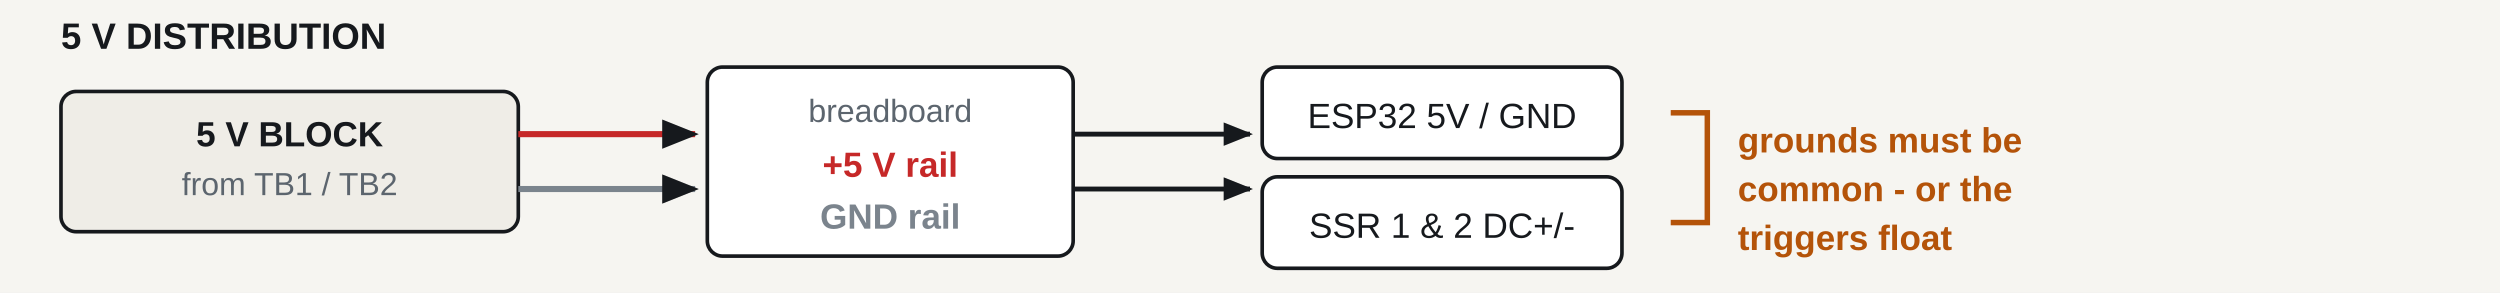
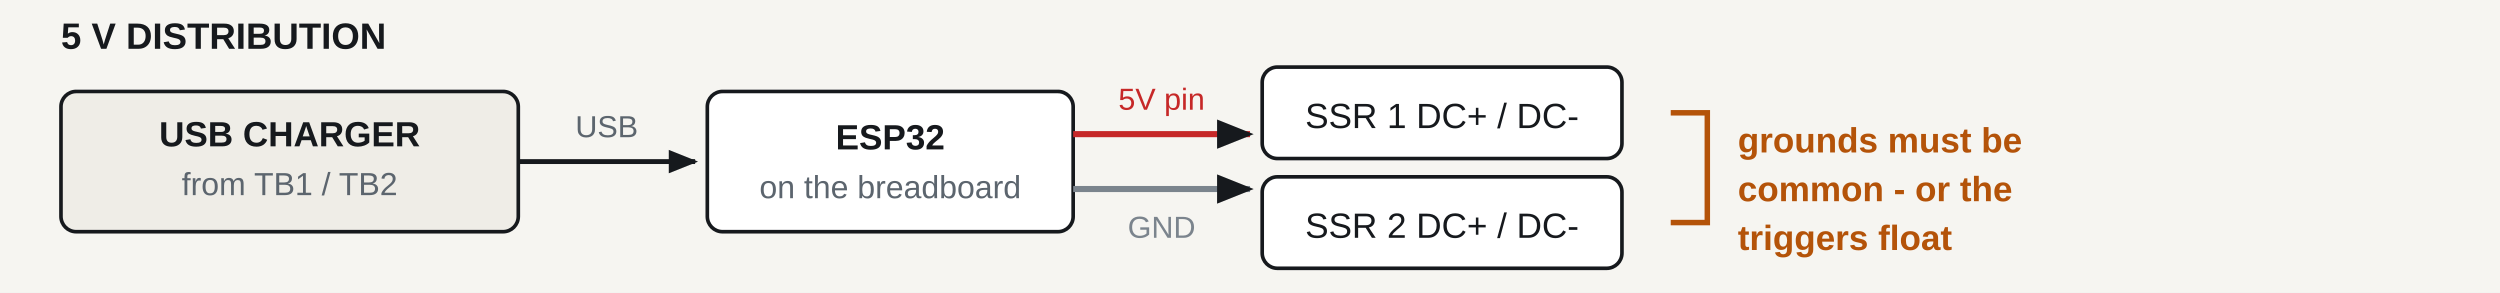
- <svg xmlns="http://www.w3.org/2000/svg" font-family="Overpass, Helvetica Neue, Arial, sans-serif" viewBox="0 0 820 96" role="img" aria-label="The five volt block feeds the breadboard power rails, which feed the ESP32 and both relay boards. All three share one ground.">
+ <svg xmlns="http://www.w3.org/2000/svg" font-family="Overpass, Helvetica Neue, Arial, sans-serif" viewBox="0 0 820 96" role="img" aria-label="A USB charger on the mains strips feeds the ESP32 over its USB cable. The ESP32 five volt pin and ground feed both relay boards through the breadboard. All three share one ground.">
  <rect x="0" y="0" width="820" height="96" fill="#f6f5f1" />
  <defs>
    <marker id="ar2" viewBox="0 0 10 10" refX="9" refY="5" markerWidth="6" markerHeight="6" orient="auto">
      <polygon points="0,1 10,5 0,9" fill="#16191d" />
    </marker>
  </defs>
  <text x="20" y="16" font-size="12" font-weight="700" fill="#16191d">5 V DISTRIBUTION</text>
  <rect x="20" y="30" width="150" height="46" rx="5" fill="#efede7" stroke="#16191d" stroke-width="1.2" />
-   <text x="95" y="48" text-anchor="middle" font-size="11.5" font-weight="600" fill="#16191d">5 V BLOCK</text>
+   <text x="95" y="48" text-anchor="middle" font-size="11.5" font-weight="600" fill="#16191d">USB CHARGER</text>
  <text x="95" y="64" text-anchor="middle" font-size="10.5" fill="#5c656e">from TB1 / TB2</text>
-   <line x1="170" y1="44" x2="228" y2="44" stroke="#c62828" stroke-width="2" marker-end="url(#ar2)" />
-   <line x1="170" y1="62" x2="228" y2="62" stroke="#7b848d" stroke-width="2" marker-end="url(#ar2)" />
-   <rect x="232" y="22" width="120" height="62" rx="5" fill="#ffffff" stroke="#16191d" stroke-width="1.2" />
-   <text x="292" y="40" text-anchor="middle" font-size="10.5" fill="#5c656e">breadboard</text>
-   <text x="292" y="58" text-anchor="middle" font-size="11.5" font-weight="600" fill="#c62828">+5 V rail</text>
-   <text x="292" y="75" text-anchor="middle" font-size="11.5" font-weight="600" fill="#7b848d">GND rail</text>
-   <line x1="352" y1="44" x2="410" y2="44" stroke="#16191d" stroke-width="1.6" marker-end="url(#ar2)" />
-   <line x1="352" y1="62" x2="410" y2="62" stroke="#16191d" stroke-width="1.6" marker-end="url(#ar2)" />
+   <line x1="170" y1="53" x2="228" y2="53" stroke="#16191d" stroke-width="1.6" marker-end="url(#ar2)" />
+   <text x="199" y="45" text-anchor="middle" font-size="10" fill="#5c656e">USB</text>
+   <rect x="232" y="30" width="120" height="46" rx="5" fill="#ffffff" stroke="#16191d" stroke-width="1.2" />
+   <text x="292" y="49" text-anchor="middle" font-size="11.5" font-weight="600" fill="#16191d">ESP32</text>
+   <text x="292" y="65" text-anchor="middle" font-size="10.5" fill="#5c656e">on the breadboard</text>
+   <line x1="352" y1="44" x2="410" y2="44" stroke="#c62828" stroke-width="2" marker-end="url(#ar2)" />
+   <line x1="352" y1="62" x2="410" y2="62" stroke="#7b848d" stroke-width="2" marker-end="url(#ar2)" />
+   <text x="381" y="36" text-anchor="middle" font-size="10" fill="#c62828">5V pin</text>
+   <text x="381" y="78" text-anchor="middle" font-size="10" fill="#7b848d">GND</text>
  <rect x="414" y="22" width="118" height="30" rx="5" fill="#ffffff" stroke="#16191d" stroke-width="1.2" />
-   <text x="473" y="42" text-anchor="middle" font-size="11.5" fill="#16191d">ESP32 5V / GND</text>
+   <text x="473" y="42" text-anchor="middle" font-size="11.5" fill="#16191d">SSR 1 DC+ / DC-</text>
  <rect x="414" y="58" width="118" height="30" rx="5" fill="#ffffff" stroke="#16191d" stroke-width="1.2" />
-   <text x="473" y="78" text-anchor="middle" font-size="11.5" fill="#16191d">SSR 1 &amp; 2 DC+/- </text>
+   <text x="473" y="78" text-anchor="middle" font-size="11.5" fill="#16191d">SSR 2 DC+ / DC-</text>
  <path d="M548 37 L560 37 L560 73 L548 73" fill="none" stroke="#b45309" stroke-width="1.8" />
  <text x="570" y="50" font-size="11.5" font-weight="600" fill="#b45309">grounds must be</text>
  <text x="570" y="66" font-size="11.5" font-weight="600" fill="#b45309">common - or the</text>
  <text x="570" y="82" font-size="11.5" font-weight="600" fill="#b45309">triggers float</text>
</svg>
